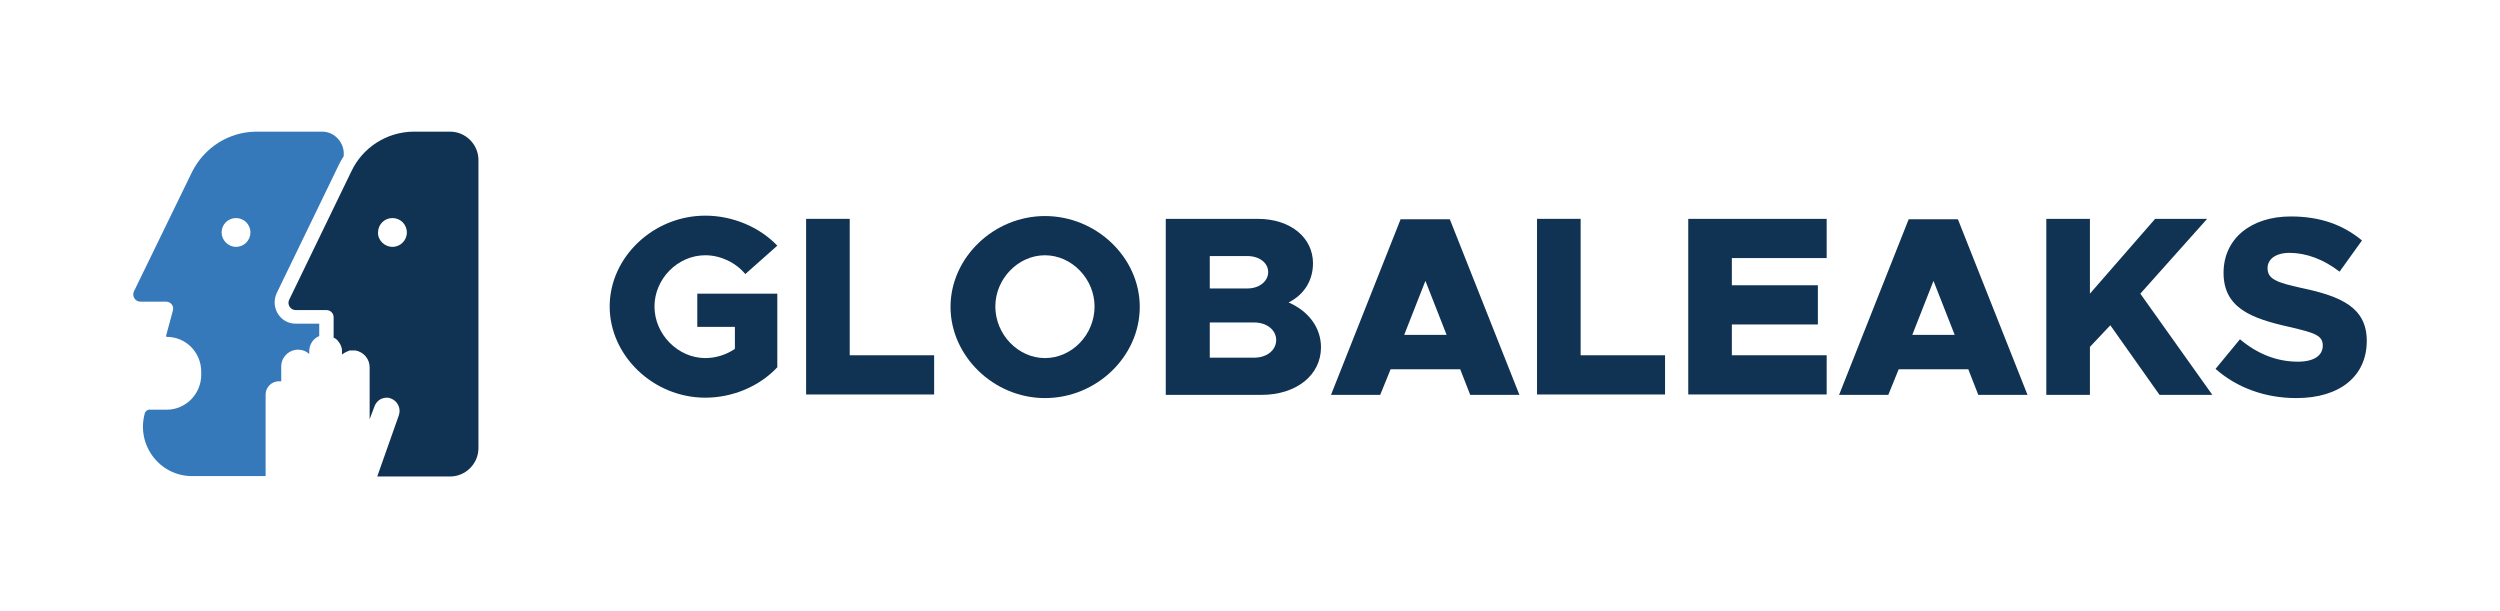
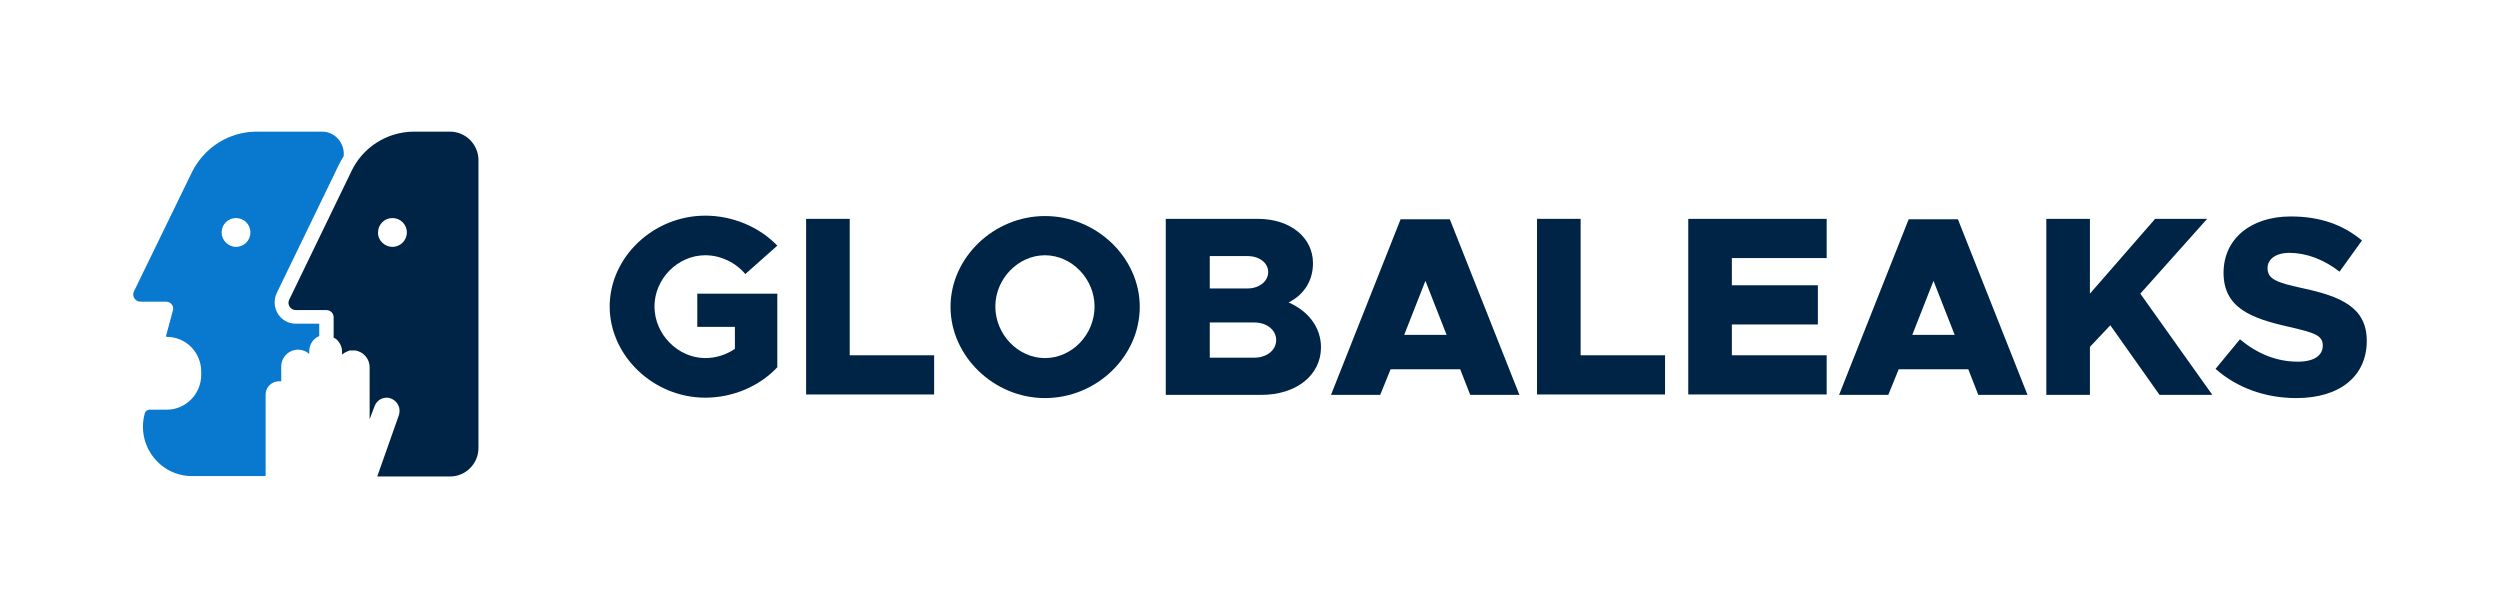
<svg xmlns="http://www.w3.org/2000/svg" width="524.19" height="128" viewBox="0 0 524.19 128" fill="none" version="1.1" id="svg12">
  <defs id="defs12">
    <clipPath clipPathUnits="userSpaceOnUse" id="clipPath47">
      <path d="m 340,323 h -27 v -27 h 27 z" transform="translate(-313,-296.0001)" clip-rule="evenodd" id="path47" />
    </clipPath>
    <clipPath clipPathUnits="userSpaceOnUse" id="clipPath50">
      <path d="m 730,323 h -27 v -27 h 27 z" transform="translate(-703,-296.0001)" clip-rule="evenodd" id="path50" />
    </clipPath>
    <clipPath clipPathUnits="userSpaceOnUse" id="clipPath53">
      <path d="m 242,323 h -27 v -27 h 27 z" transform="translate(-215,-296.0001)" clip-rule="evenodd" id="path53" />
    </clipPath>
    <clipPath clipPathUnits="userSpaceOnUse" id="clipPath56">
      <path d="m 242,225 h -27 v -27 h 27 z" transform="translate(-215,-198.0001)" clip-rule="evenodd" id="path56" />
    </clipPath>
    <clipPath clipPathUnits="userSpaceOnUse" id="clipPath59">
      <path d="m 340,225 h -27 v -27 h 27 z" transform="translate(-313,-198.0001)" clip-rule="evenodd" id="path59" />
    </clipPath>
    <clipPath clipPathUnits="userSpaceOnUse" id="clipPath62">
      <path d="m 730,225 h -27 v -27 h 27 z" transform="translate(-703,-198.0001)" clip-rule="evenodd" id="path62" />
    </clipPath>
  </defs>
  <g id="g1">
-     <path id="path33" d="m 146.205,68.536 h 7.885 v 4.614 c -1.845,1.258 -4.026,1.929 -6.207,1.929 -5.704,0 -10.653,-4.949 -10.653,-10.821 0,-5.788 4.865,-10.737 10.653,-10.737 3.188,0 6.375,1.51 8.388,3.943 l 6.711,-5.956 c -3.775,-3.943 -9.395,-6.291 -15.099,-6.291 -10.905,0 -20.048,8.724 -20.048,19.042 0,10.318 9.143,19.126 20.048,19.126 5.704,0 11.324,-2.349 15.099,-6.375 V 61.574 h -16.777 z" style="fill:#103253;fill-opacity:1;fill-rule:nonzero;stroke:none;stroke-width:1.016" />
-     <path id="path34" d="M 178.165,74.576 V 45.888 h -9.143 v 36.825 h 26.843 v -8.221 h -17.7 z" style="fill:#103253;fill-opacity:1;fill-rule:nonzero;stroke:none;stroke-width:1.016" />
-     <path id="path35" d="m 219.1,83.468 c 10.821,0 19.881,-8.724 19.881,-19.126 0,-10.318 -9.06,-19.042 -19.881,-19.042 -10.737,0 -19.797,8.724 -19.797,19.042 0,10.318 9.059,19.126 19.797,19.126 z m 0,-8.388 c -5.62,0 -10.402,-4.949 -10.402,-10.821 0,-5.788 4.781,-10.737 10.402,-10.737 5.62,0 10.402,4.949 10.402,10.737 0,5.956 -4.781,10.821 -10.402,10.821 z" style="fill:#103253;fill-opacity:1;fill-rule:nonzero;stroke:none;stroke-width:1.016" />
-     <path id="path36" d="m 244.517,82.797 h 19.964 c 7.298,0 12.499,-4.11 12.499,-9.982 0,-4.026 -2.517,-7.55 -6.795,-9.395 3.188,-1.594 5.117,-4.53 5.117,-8.221 0,-5.369 -4.698,-9.311 -11.576,-9.311 h -19.293 v 36.909 z m 9.143,-22.313 v -6.795 h 7.885 c 2.517,0 4.362,1.426 4.362,3.355 0,1.929 -1.845,3.439 -4.362,3.439 z m 0,14.512 V 67.614 h 9.311 c 2.684,0 4.614,1.594 4.614,3.691 0,2.097 -1.929,3.691 -4.614,3.691 z" style="fill:#103253;fill-opacity:1;fill-rule:nonzero;stroke:none;stroke-width:1.016" />
-     <path id="path37" d="m 308.269,82.797 h 10.318 L 303.991,45.972 h -10.318 l -14.596,36.825 h 10.318 l 2.181,-5.369 h 14.596 z m -13.841,-12.583 4.446,-11.324 4.446,11.324 z" style="fill:#103253;fill-opacity:1;fill-rule:nonzero;stroke:none;stroke-width:1.016" />
-     <path id="path38" d="M 331.421,74.576 V 45.888 h -9.143 v 36.825 h 26.843 v -8.221 h -17.7 z" style="fill:#103253;fill-opacity:1;fill-rule:nonzero;stroke:none;stroke-width:1.016" />
-     <path id="path39" d="m 383.01,54.108 v -8.221 h -29.024 v 36.825 h 29.024 v -8.221 h -19.881 v -6.459 h 18.035 v -8.221 h -18.035 v -5.704 z" style="fill:#103253;fill-opacity:1;fill-rule:nonzero;stroke:none;stroke-width:1.016" />
-     <path id="path40" d="m 414.802,82.797 h 10.318 L 410.524,45.972 h -10.318 l -14.596,36.825 h 10.318 l 2.181,-5.369 h 14.596 z m -13.841,-12.583 4.446,-11.324 4.446,11.324 z" style="fill:#103253;fill-opacity:1;fill-rule:nonzero;stroke:none;stroke-width:1.016" />
-     <path id="path41" d="m 429.063,82.797 h 9.143 v -10.066 l 4.278,-4.53 10.318,14.596 H 463.875 L 448.775,61.574 462.784,45.888 H 451.879 L 438.206,61.574 V 45.888 h -9.143 z" style="fill:#103253;fill-opacity:1;fill-rule:nonzero;stroke:none;stroke-width:1.016" />
-     <path id="path42" d="m 481.49,83.468 c 9.143,0 14.764,-4.614 14.764,-11.995 0,-6.962 -5.285,-9.311 -13.589,-11.073 -5.452,-1.174 -7.214,-1.929 -7.214,-4.194 0,-1.845 1.678,-3.188 4.614,-3.188 3.439,0 7.13,1.342 10.486,3.943 l 4.698,-6.543 c -3.943,-3.271 -8.724,-5.033 -14.931,-5.033 -8.388,0 -14.093,4.697 -14.093,11.828 0,7.382 5.872,9.563 13.757,11.324 5.369,1.258 7.046,1.762 7.046,3.943 0,2.013 -1.762,3.355 -5.201,3.355 -4.53,0 -8.556,-1.678 -12.163,-4.697 l -5.117,6.207 c 4.446,3.943 10.402,6.124 16.945,6.124 z" style="fill:#103253;fill-opacity:1;fill-rule:nonzero;stroke:none;stroke-width:1.016" />
-     <path id="path43" d="m 86.647,27.601 h 7.717 c 3.271,0 5.956,2.684 5.956,5.956 V 93.953 c 0,3.271 -2.684,5.956 -5.956,5.956 H 79.098 l 4.53,-12.834 c 0.503,-1.426 -0.252,-3.02 -1.678,-3.523 -0.252,-0.084 -0.419,-0.168 -0.671,-0.168 -0.252,0 -0.587,-2e-5 -0.839,0.084 -0.839,0.168 -1.594,0.839 -1.929,1.762 L 77.504,87.914 V 77.009 c 0,-1.762 -1.258,-3.188 -2.936,-3.523 h -0.168 c -0.168,0 -0.336,0 -0.419,0 -0.168,0 -0.252,0 -0.419,0 -0.084,0 -0.168,0 -0.168,0 -0.084,0 -0.168,-1.9e-5 -0.252,0.084 -0.084,0 -0.168,0.084 -0.252,0.084 -0.419,0.168 -0.839,0.419 -1.174,0.671 v -0.671 c 0,-0.923 -0.419,-1.678 -0.923,-2.265 -0.084,-0.084 -0.084,-0.084 -0.168,-0.168 -0.168,-0.168 -0.419,-0.336 -0.671,-0.419 v -4.278 c 0,-0.839 -0.671,-1.51 -1.51,-1.51 h -6.459 c -1.09,0 -1.845,-1.174 -1.342,-2.181 L 73.645,35.989 c 2.349,-5.033 7.382,-8.305 13.002,-8.388 z M 82.285,51.76 c 1.678,0 3.02,-1.342 3.02,-3.02 0,-1.678 -1.342,-3.02 -3.02,-3.02 -1.678,0 -3.02,1.342 -3.02,3.02 -0.084,1.594 1.342,3.02 3.02,3.02 z" style="fill:#103253;fill-opacity:1;fill-rule:evenodd;stroke:none;stroke-width:1.016" />
-     <path id="path44" d="m 72.051,32.802 c 0.336,-2.6 -1.678,-5.201 -4.53,-5.201 H 53.848 c -5.788,0 -10.989,3.271 -13.589,8.472 L 28.096,61.071 c -0.503,1.007 0.252,2.181 1.342,2.181 h 5.369 c 1.007,0 1.762,0.923 1.426,1.929 l -1.426,5.285 c 0,0.084 0.084,0.168 0.168,0.168 4.026,0 7.214,3.271 7.214,7.298 v 0.671 c 0,4.026 -3.271,7.298 -7.214,7.298 h -2.852 c -0.168,0 -0.419,0 -0.587,0 -0.503,-0.084 -1.007,0.252 -1.174,0.755 -1.845,6.627 3.104,13.17 9.898,13.17 H 55.694 V 82.713 c 0,-1.51 1.258,-2.768 2.768,-2.768 h 0.168 0.084 c 0.084,0 0.168,0 0.252,0 v -3.104 c 0,-1.929 1.594,-3.523 3.523,-3.523 0.923,0 1.762,0.336 2.349,0.923 v -0.587 c 0,-1.426 0.839,-2.684 2.097,-3.188 V 67.865 h -4.949 c -3.271,0 -5.369,-3.439 -3.943,-6.459 L 71.045,34.563 c 0.252,-0.503 0.587,-1.174 1.007,-1.762 z M 49.486,51.76 c 1.678,0 3.02,-1.342 3.02,-3.02 0,-1.678 -1.342,-3.02 -3.02,-3.02 -1.678,0 -3.02,1.342 -3.02,3.02 0,1.594 1.342,3.02 3.02,3.02 z" style="fill:#3679bb;fill-opacity:1;fill-rule:evenodd;stroke:none;stroke-width:1.016" />
+     <path id="path33" d="m 146.205,68.536 h 7.885 v 4.614 c -1.845,1.258 -4.026,1.929 -6.207,1.929 -5.704,0 -10.653,-4.949 -10.653,-10.821 0,-5.788 4.865,-10.737 10.653,-10.737 3.188,0 6.375,1.51 8.388,3.943 l 6.711,-5.956 c -3.775,-3.943 -9.395,-6.291 -15.099,-6.291 -10.905,0 -20.048,8.724 -20.048,19.042 0,10.318 9.143,19.126 20.048,19.126 5.704,0 11.324,-2.349 15.099,-6.375 V 61.574 h -16.777 z" style="fill:#002445;fill-opacity:1;fill-rule:nonzero;stroke:none;stroke-width:1.016" />
+     <path id="path34" d="M 178.165,74.576 V 45.888 h -9.143 v 36.825 h 26.843 v -8.221 h -17.7 z" style="fill:#002445;fill-opacity:1;fill-rule:nonzero;stroke:none;stroke-width:1.016" />
+     <path id="path35" d="m 219.1,83.468 c 10.821,0 19.881,-8.724 19.881,-19.126 0,-10.318 -9.06,-19.042 -19.881,-19.042 -10.737,0 -19.797,8.724 -19.797,19.042 0,10.318 9.059,19.126 19.797,19.126 z m 0,-8.388 c -5.62,0 -10.402,-4.949 -10.402,-10.821 0,-5.788 4.781,-10.737 10.402,-10.737 5.62,0 10.402,4.949 10.402,10.737 0,5.956 -4.781,10.821 -10.402,10.821 z" style="fill:#002445;fill-opacity:1;fill-rule:nonzero;stroke:none;stroke-width:1.016" />
+     <path id="path36" d="m 244.517,82.797 h 19.964 c 7.298,0 12.499,-4.11 12.499,-9.982 0,-4.026 -2.517,-7.55 -6.795,-9.395 3.188,-1.594 5.117,-4.53 5.117,-8.221 0,-5.369 -4.698,-9.311 -11.576,-9.311 h -19.293 v 36.909 z m 9.143,-22.313 v -6.795 h 7.885 c 2.517,0 4.362,1.426 4.362,3.355 0,1.929 -1.845,3.439 -4.362,3.439 z m 0,14.512 V 67.614 h 9.311 c 2.684,0 4.614,1.594 4.614,3.691 0,2.097 -1.929,3.691 -4.614,3.691 z" style="fill:#002445;fill-opacity:1;fill-rule:nonzero;stroke:none;stroke-width:1.016" />
+     <path id="path37" d="m 308.269,82.797 h 10.318 L 303.991,45.972 h -10.318 l -14.596,36.825 h 10.318 l 2.181,-5.369 h 14.596 z m -13.841,-12.583 4.446,-11.324 4.446,11.324 z" style="fill:#002445;fill-opacity:1;fill-rule:nonzero;stroke:none;stroke-width:1.016" />
+     <path id="path38" d="M 331.421,74.576 V 45.888 h -9.143 v 36.825 h 26.843 v -8.221 h -17.7 z" style="fill:#002445;fill-opacity:1;fill-rule:nonzero;stroke:none;stroke-width:1.016" />
+     <path id="path39" d="m 383.01,54.108 v -8.221 h -29.024 v 36.825 h 29.024 v -8.221 h -19.881 v -6.459 h 18.035 v -8.221 h -18.035 v -5.704 z" style="fill:#002445;fill-opacity:1;fill-rule:nonzero;stroke:none;stroke-width:1.016" />
+     <path id="path40" d="m 414.802,82.797 h 10.318 L 410.524,45.972 h -10.318 l -14.596,36.825 h 10.318 l 2.181,-5.369 h 14.596 z m -13.841,-12.583 4.446,-11.324 4.446,11.324 z" style="fill:#002445;fill-opacity:1;fill-rule:nonzero;stroke:none;stroke-width:1.016" />
+     <path id="path41" d="m 429.063,82.797 h 9.143 v -10.066 l 4.278,-4.53 10.318,14.596 H 463.875 L 448.775,61.574 462.784,45.888 H 451.879 L 438.206,61.574 V 45.888 h -9.143 z" style="fill:#002445;fill-opacity:1;fill-rule:nonzero;stroke:none;stroke-width:1.016" />
+     <path id="path42" d="m 481.49,83.468 c 9.143,0 14.764,-4.614 14.764,-11.995 0,-6.962 -5.285,-9.311 -13.589,-11.073 -5.452,-1.174 -7.214,-1.929 -7.214,-4.194 0,-1.845 1.678,-3.188 4.614,-3.188 3.439,0 7.13,1.342 10.486,3.943 l 4.698,-6.543 c -3.943,-3.271 -8.724,-5.033 -14.931,-5.033 -8.388,0 -14.093,4.697 -14.093,11.828 0,7.382 5.872,9.563 13.757,11.324 5.369,1.258 7.046,1.762 7.046,3.943 0,2.013 -1.762,3.355 -5.201,3.355 -4.53,0 -8.556,-1.678 -12.163,-4.697 l -5.117,6.207 c 4.446,3.943 10.402,6.124 16.945,6.124 z" style="fill:#002445;fill-opacity:1;fill-rule:nonzero;stroke:none;stroke-width:1.016" />
+     <path id="path43" d="m 86.647,27.601 h 7.717 c 3.271,0 5.956,2.684 5.956,5.956 V 93.953 c 0,3.271 -2.684,5.956 -5.956,5.956 H 79.098 l 4.53,-12.834 c 0.503,-1.426 -0.252,-3.02 -1.678,-3.523 -0.252,-0.084 -0.419,-0.168 -0.671,-0.168 -0.252,0 -0.587,-2e-5 -0.839,0.084 -0.839,0.168 -1.594,0.839 -1.929,1.762 L 77.504,87.914 V 77.009 c 0,-1.762 -1.258,-3.188 -2.936,-3.523 h -0.168 c -0.168,0 -0.336,0 -0.419,0 -0.168,0 -0.252,0 -0.419,0 -0.084,0 -0.168,0 -0.168,0 -0.084,0 -0.168,-1.9e-5 -0.252,0.084 -0.084,0 -0.168,0.084 -0.252,0.084 -0.419,0.168 -0.839,0.419 -1.174,0.671 v -0.671 c 0,-0.923 -0.419,-1.678 -0.923,-2.265 -0.084,-0.084 -0.084,-0.084 -0.168,-0.168 -0.168,-0.168 -0.419,-0.336 -0.671,-0.419 v -4.278 c 0,-0.839 -0.671,-1.51 -1.51,-1.51 h -6.459 c -1.09,0 -1.845,-1.174 -1.342,-2.181 L 73.645,35.989 c 2.349,-5.033 7.382,-8.305 13.002,-8.388 z M 82.285,51.76 c 1.678,0 3.02,-1.342 3.02,-3.02 0,-1.678 -1.342,-3.02 -3.02,-3.02 -1.678,0 -3.02,1.342 -3.02,3.02 -0.084,1.594 1.342,3.02 3.02,3.02 z" style="fill:#002445;fill-opacity:1;fill-rule:evenodd;stroke:none;stroke-width:1.016" />
+     <path id="path44" d="m 72.051,32.802 c 0.336,-2.6 -1.678,-5.201 -4.53,-5.201 H 53.848 c -5.788,0 -10.989,3.271 -13.589,8.472 L 28.096,61.071 c -0.503,1.007 0.252,2.181 1.342,2.181 h 5.369 c 1.007,0 1.762,0.923 1.426,1.929 l -1.426,5.285 c 0,0.084 0.084,0.168 0.168,0.168 4.026,0 7.214,3.271 7.214,7.298 v 0.671 c 0,4.026 -3.271,7.298 -7.214,7.298 h -2.852 c -0.168,0 -0.419,0 -0.587,0 -0.503,-0.084 -1.007,0.252 -1.174,0.755 -1.845,6.627 3.104,13.17 9.898,13.17 H 55.694 V 82.713 c 0,-1.51 1.258,-2.768 2.768,-2.768 h 0.168 0.084 c 0.084,0 0.168,0 0.252,0 v -3.104 c 0,-1.929 1.594,-3.523 3.523,-3.523 0.923,0 1.762,0.336 2.349,0.923 v -0.587 c 0,-1.426 0.839,-2.684 2.097,-3.188 V 67.865 h -4.949 c -3.271,0 -5.369,-3.439 -3.943,-6.459 L 71.045,34.563 c 0.252,-0.503 0.587,-1.174 1.007,-1.762 z M 49.486,51.76 c 1.678,0 3.02,-1.342 3.02,-3.02 0,-1.678 -1.342,-3.02 -3.02,-3.02 -1.678,0 -3.02,1.342 -3.02,3.02 0,1.594 1.342,3.02 3.02,3.02 z" style="fill:#0978CF;fill-opacity:1;fill-rule:evenodd;stroke:none;stroke-width:1.016" />
  </g>
</svg>
